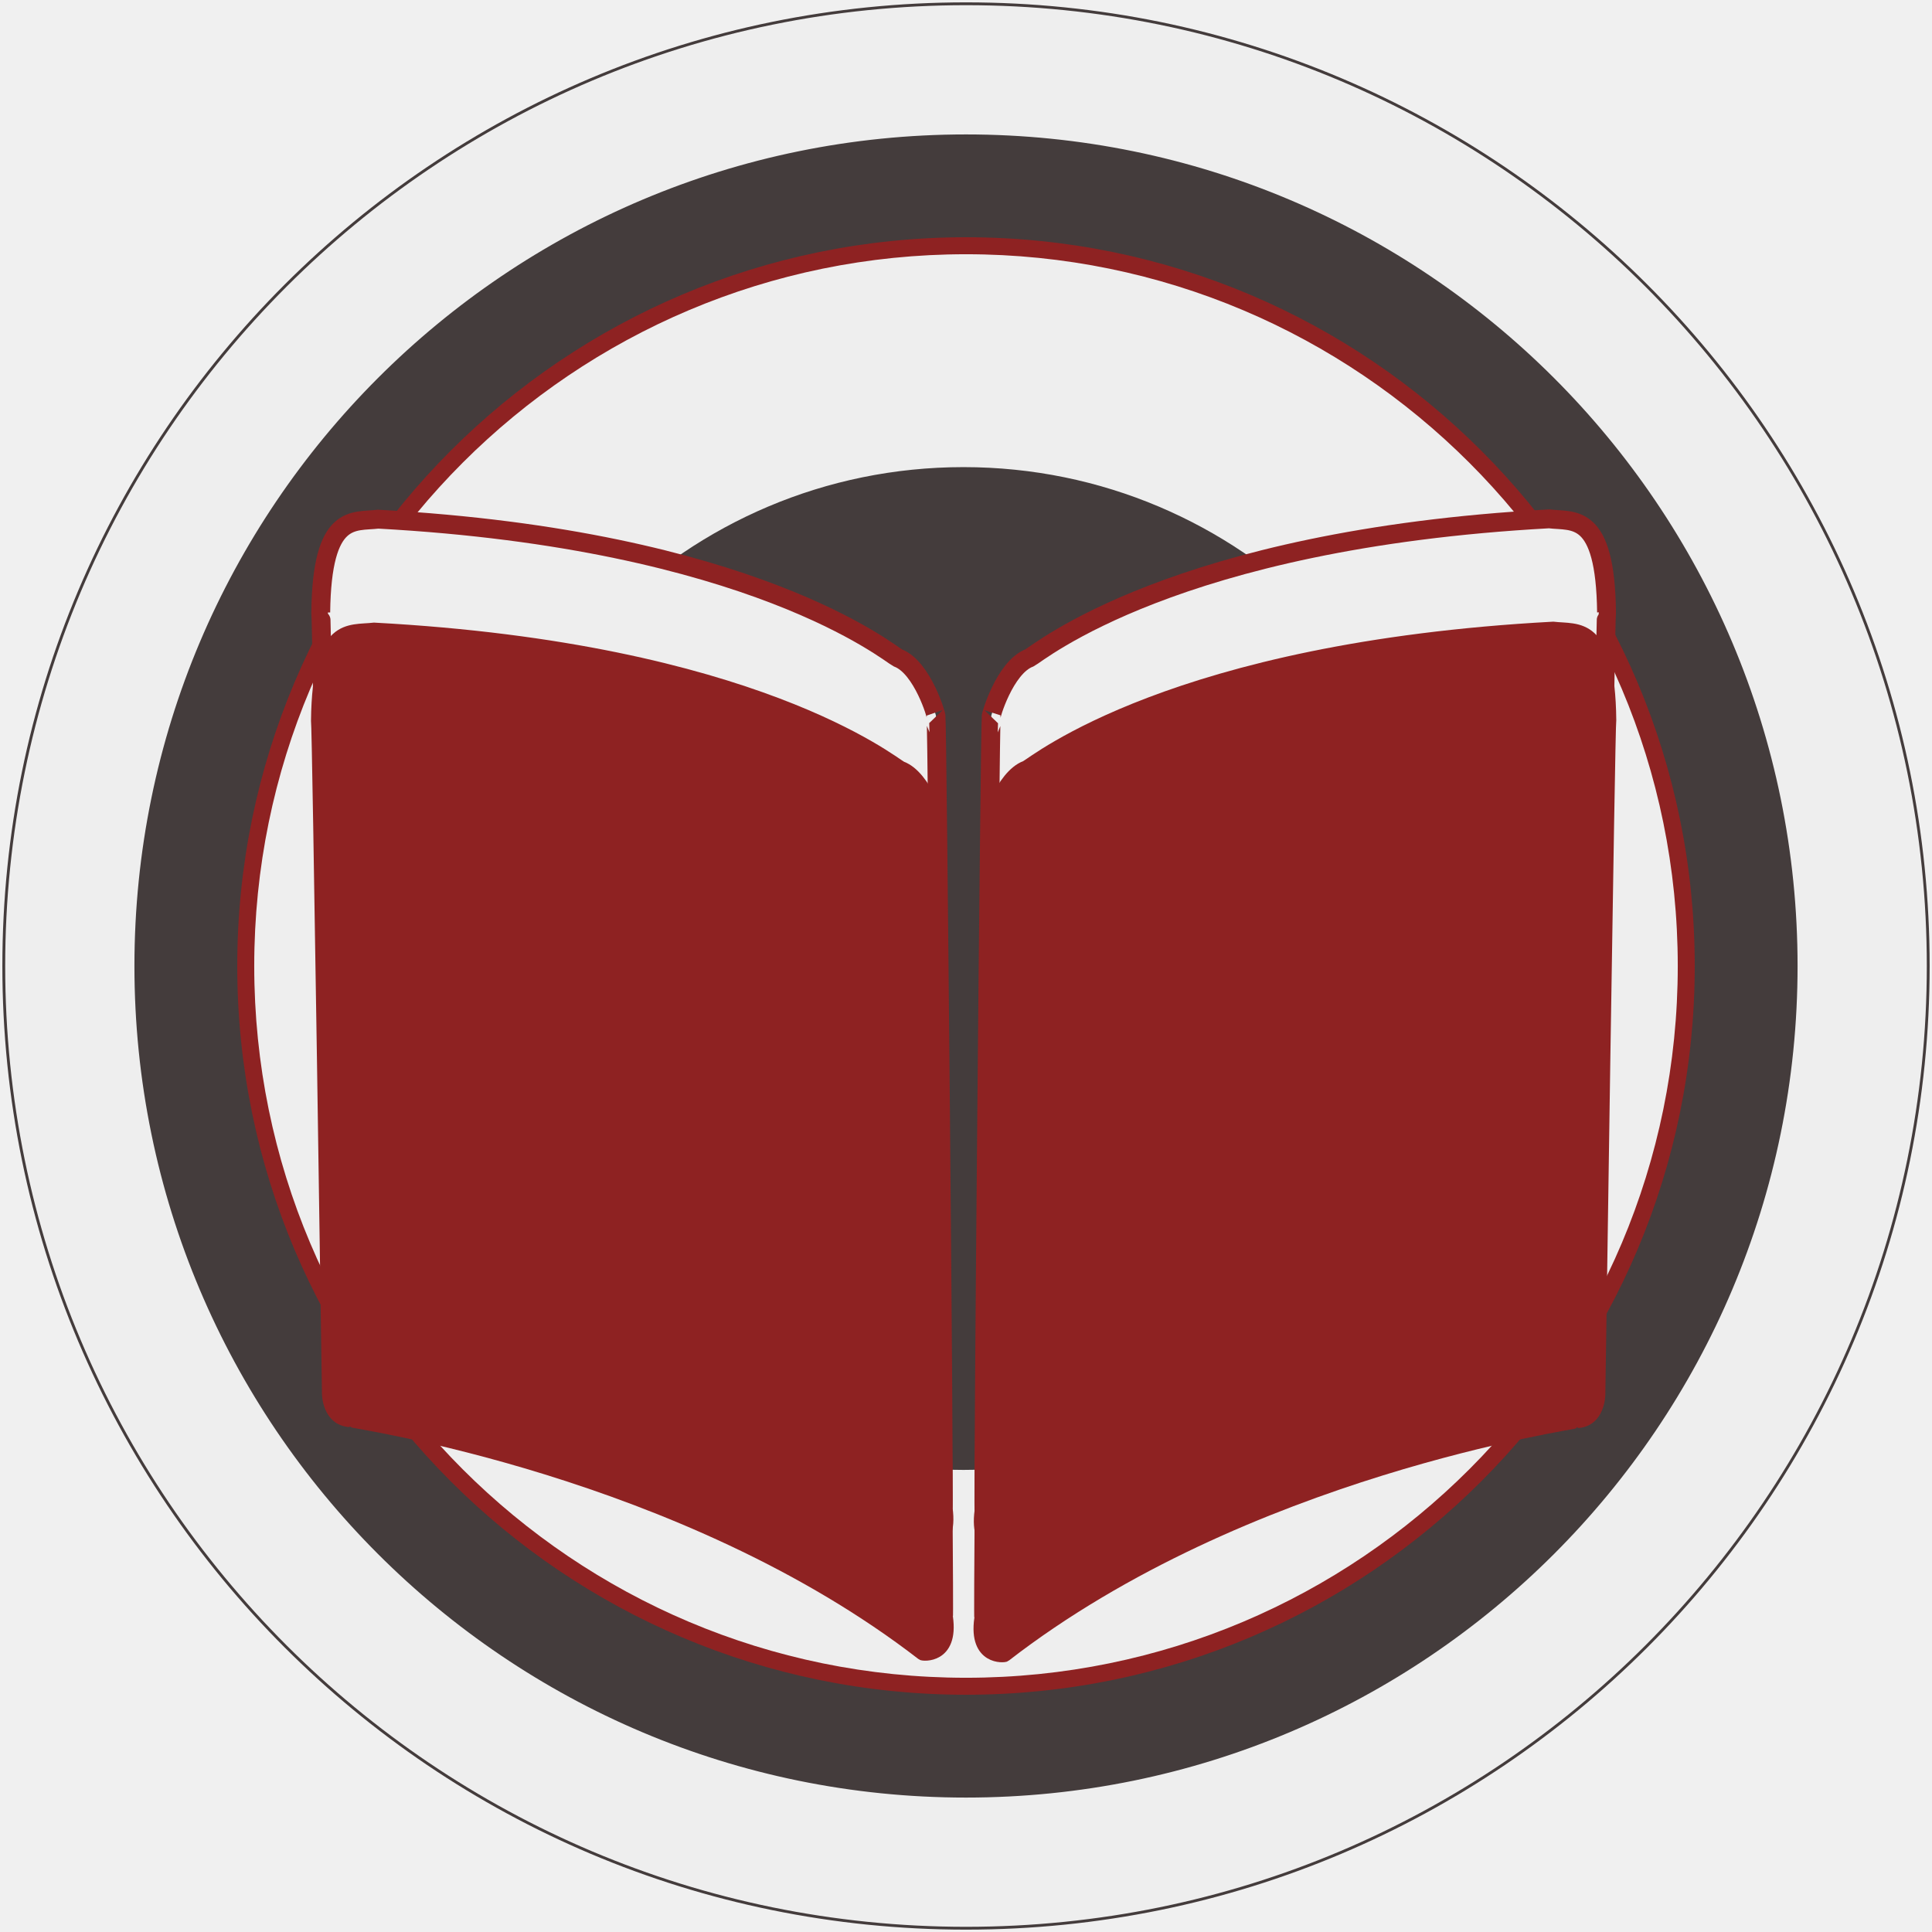
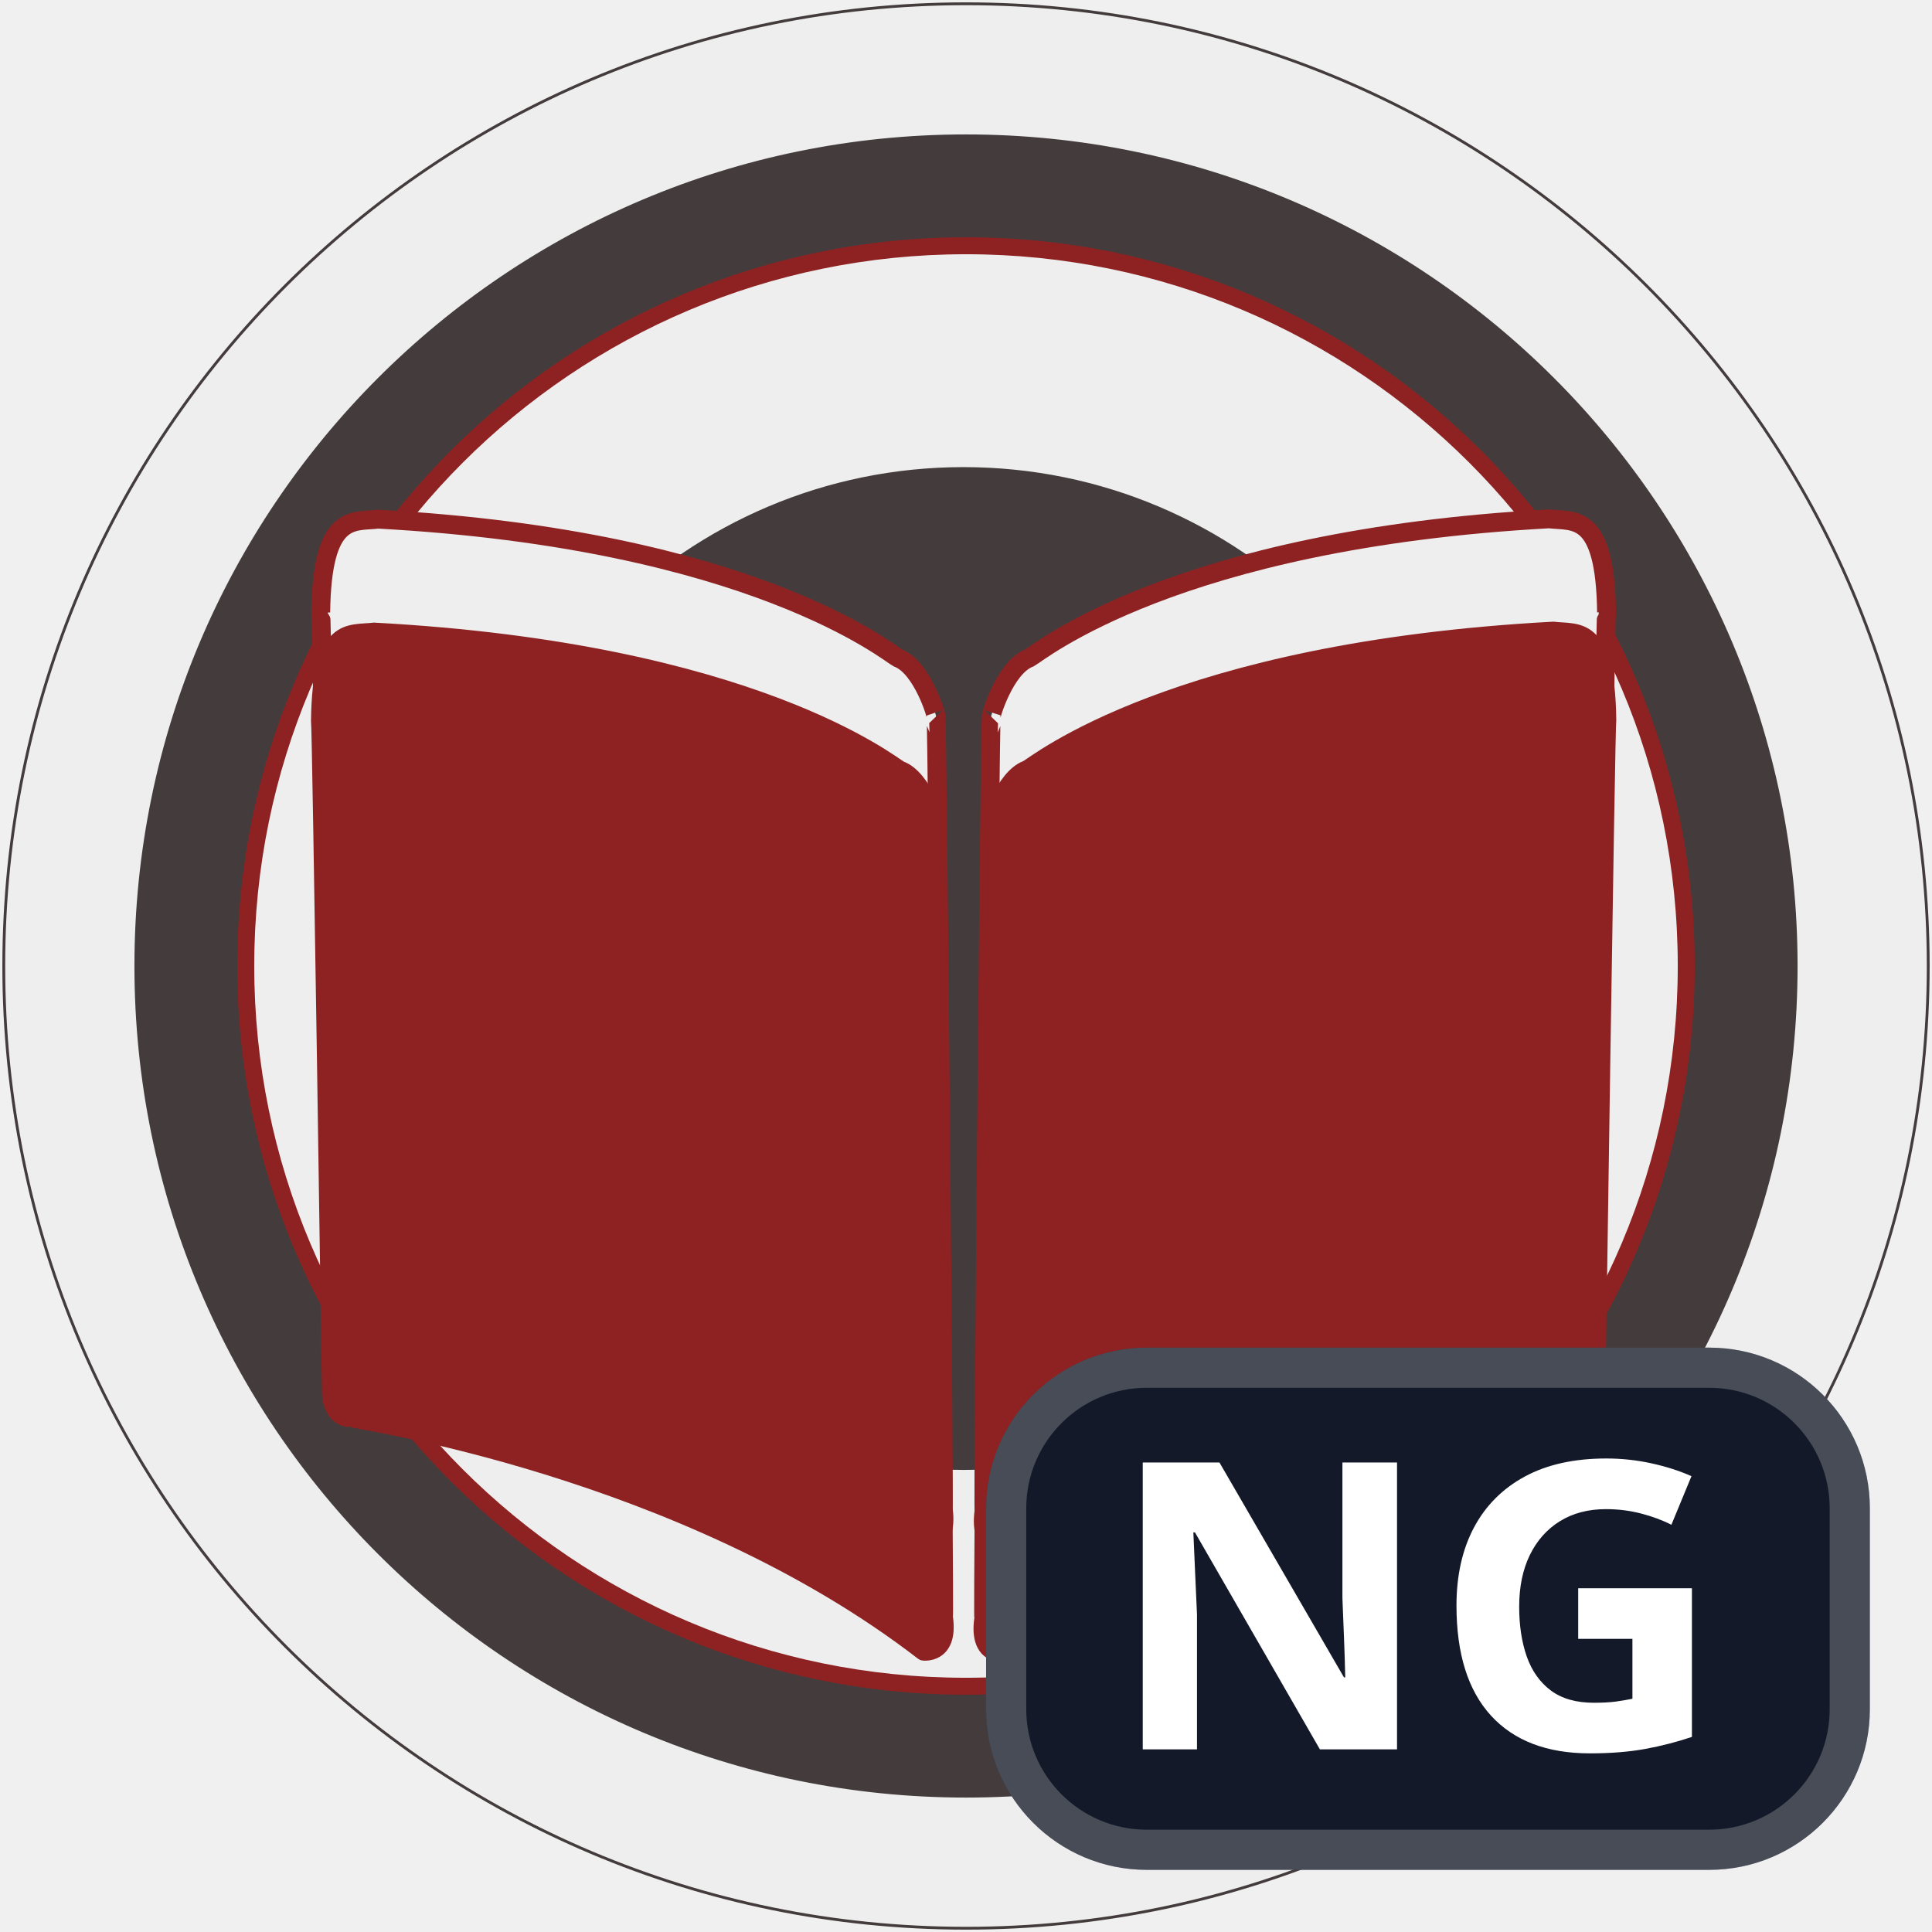
<svg xmlns="http://www.w3.org/2000/svg" width="1024" height="1024">
  <g>
    <rect x="-1" y="-1" width="1026" height="1026" id="canvas_background" fill="none" />
    <g id="canvasGrid" display="none">
      <rect id="svg_1" width="100%" height="100%" x="0" y="0" stroke-width="0" fill="url(#gridpattern)" />
    </g>
  </g>
  <g>
    <ellipse fill="#eeeeee" stroke="#443c3c" stroke-width="1.5" cx="512" cy="512" id="svg_2" rx="510" ry="510" />
    <ellipse fill="#443c3c" stroke-width="1.5" cx="512" cy="512" id="svg_11" rx="440" ry="440" stroke="#443c3c" />
    <ellipse fill="#8e2222" stroke-width="1.5" cx="512" cy="512" id="svg_12" rx="387" ry="387" stroke="#443c3c" />
    <ellipse fill="#eeeeee" stroke="#8e2222" stroke-width="1.5" cx="512" cy="512" id="svg_13" rx="378" ry="378" />
    <ellipse fill="#443c3c" stroke="#443c3c" stroke-width="1.5" cx="510.667" cy="513.333" id="svg_14" rx="265" ry="265" />
    <path stroke="#8e2222" fill="#eeeeee" stroke-width="10" d="m175.71,681.237c0,0 -5.076,-356.007 -5.71,-356.666c0.634,-53.106 17.5,-47.829 30.454,-49.405c198.583,10.83 270.91,71.252 275.351,73.499c13.323,5.018 20.937,31.782 20.302,31.123c0.634,0.658 4.441,420.601 3.807,419.943c3.172,22.455 -13.323,21.002 -13.958,20.343c-124.987,-98.152 -297.557,-122.854 -298.192,-123.513c-12.055,-0.795 -12.055,-15.326 -12.055,-15.326z" id="svg_3" />
    <path stroke="#8e2222" fill="#eeeeee" stroke-width="10" d="m845.789,682.064c0,0 5.076,-356.878 5.711,-357.538c-0.635,-53.236 -17.501,-47.946 -30.456,-49.526c-198.6,10.857 -270.934,71.426 -275.375,73.679c-13.325,5.03 -20.939,31.859 -20.304,31.199c-0.634,0.66 -4.442,421.63 -3.807,420.97c-3.173,22.51 13.325,21.053 13.959,20.393c124.997,-98.392 297.583,-123.155 298.217,-123.815c12.056,-0.797 12.056,-15.363 12.056,-15.363z" id="svg_4" />
    <path stroke="#8e2222" fill="#8e2222" stroke-width="5" d="m173.136,738.571c0,0 -5.158,-356.007 -5.802,-356.666c0.645,-53.106 17.782,-47.829 30.945,-49.405c201.789,10.83 275.284,71.252 279.797,73.499c13.539,5.018 21.275,31.782 20.63,31.123c0.645,0.658 4.513,420.601 3.868,419.943c3.223,22.455 -13.539,21.002 -14.183,20.343c-127.005,-98.152 -302.362,-122.854 -303.006,-123.513c-12.249,-0.795 -12.249,-15.326 -12.249,-15.326z" id="svg_5" />
    <path stroke="#8e2222" fill="#8e2222" stroke-width="5" d="m848.364,739.064c0,0 5.158,-356.878 5.803,-357.538c-0.645,-53.236 -17.784,-47.946 -30.948,-49.526c-201.806,10.857 -275.308,71.426 -279.821,73.679c-13.54,5.03 -21.277,31.859 -20.632,31.199c-0.645,0.66 -4.513,421.63 -3.868,420.97c-3.224,22.51 13.54,21.053 14.184,20.393c127.015,-98.392 302.387,-123.155 303.032,-123.815c12.25,-0.797 12.25,-15.363 12.25,-15.363z" id="svg_6" />
  </g>
+   <g data-ng-brand-badge="true" transform="translate(1 1) scale(10.64583 10.64583)">
+     <g data-ng-brand-badge="true">
+       <rect x="49" y="67" width="44" height="26" rx="8" fill="#131928" />
+       <rect x="50" y="68" width="42" height="24" rx="7" fill="none" stroke="#fff" stroke-opacity=".22" stroke-width="2" />
+       <path fill="#fff" transform="translate(55 87) scale(1 -1)" d="M14.459 0.000 L10.619 0.000 L4.400 10.800 L4.319 10.800 Q4.359 9.781 4.409 8.759 Q4.459 7.741 4.500 6.719 L4.500 0.000 L1.800 0.000 L1.800 14.281 L5.619 14.281 L11.819 3.581 L11.881 3.581 Q11.859 4.581 11.819 5.559 Q11.781 6.541 11.741 7.519 L11.741 14.281 L14.459 14.281 Z M23.479 8.019 L29.141 8.019 L29.141 0.619 Q28.019 0.241 26.810 0.019 Q25.601 -0.200 24.060 -0.200 Q20.860 -0.200 19.138 1.678 Q17.419 3.559 17.419 7.159 Q17.419 9.400 18.288 11.041 Q19.160 12.681 20.819 13.581 Q22.479 14.481 24.879 14.481 Q26.019 14.481 27.119 14.241 Q28.219 14.000 29.119 13.600 L28.119 11.181 Q27.460 11.519 26.619 11.738 Q25.779 11.959 24.860 11.959 Q23.541 11.959 22.569 11.359 Q21.601 10.759 21.069 9.669 Q20.541 8.581 20.541 7.100 Q20.541 5.700 20.919 4.619 Q21.301 3.541 22.119 2.928 Q22.941 2.319 24.260 2.319 Q24.901 2.319 25.351 2.378 Q25.801 2.441 26.179 2.519 L26.179 5.500 L23.479 5.500 Z" />
+     </g>
+   </g>
</svg>
